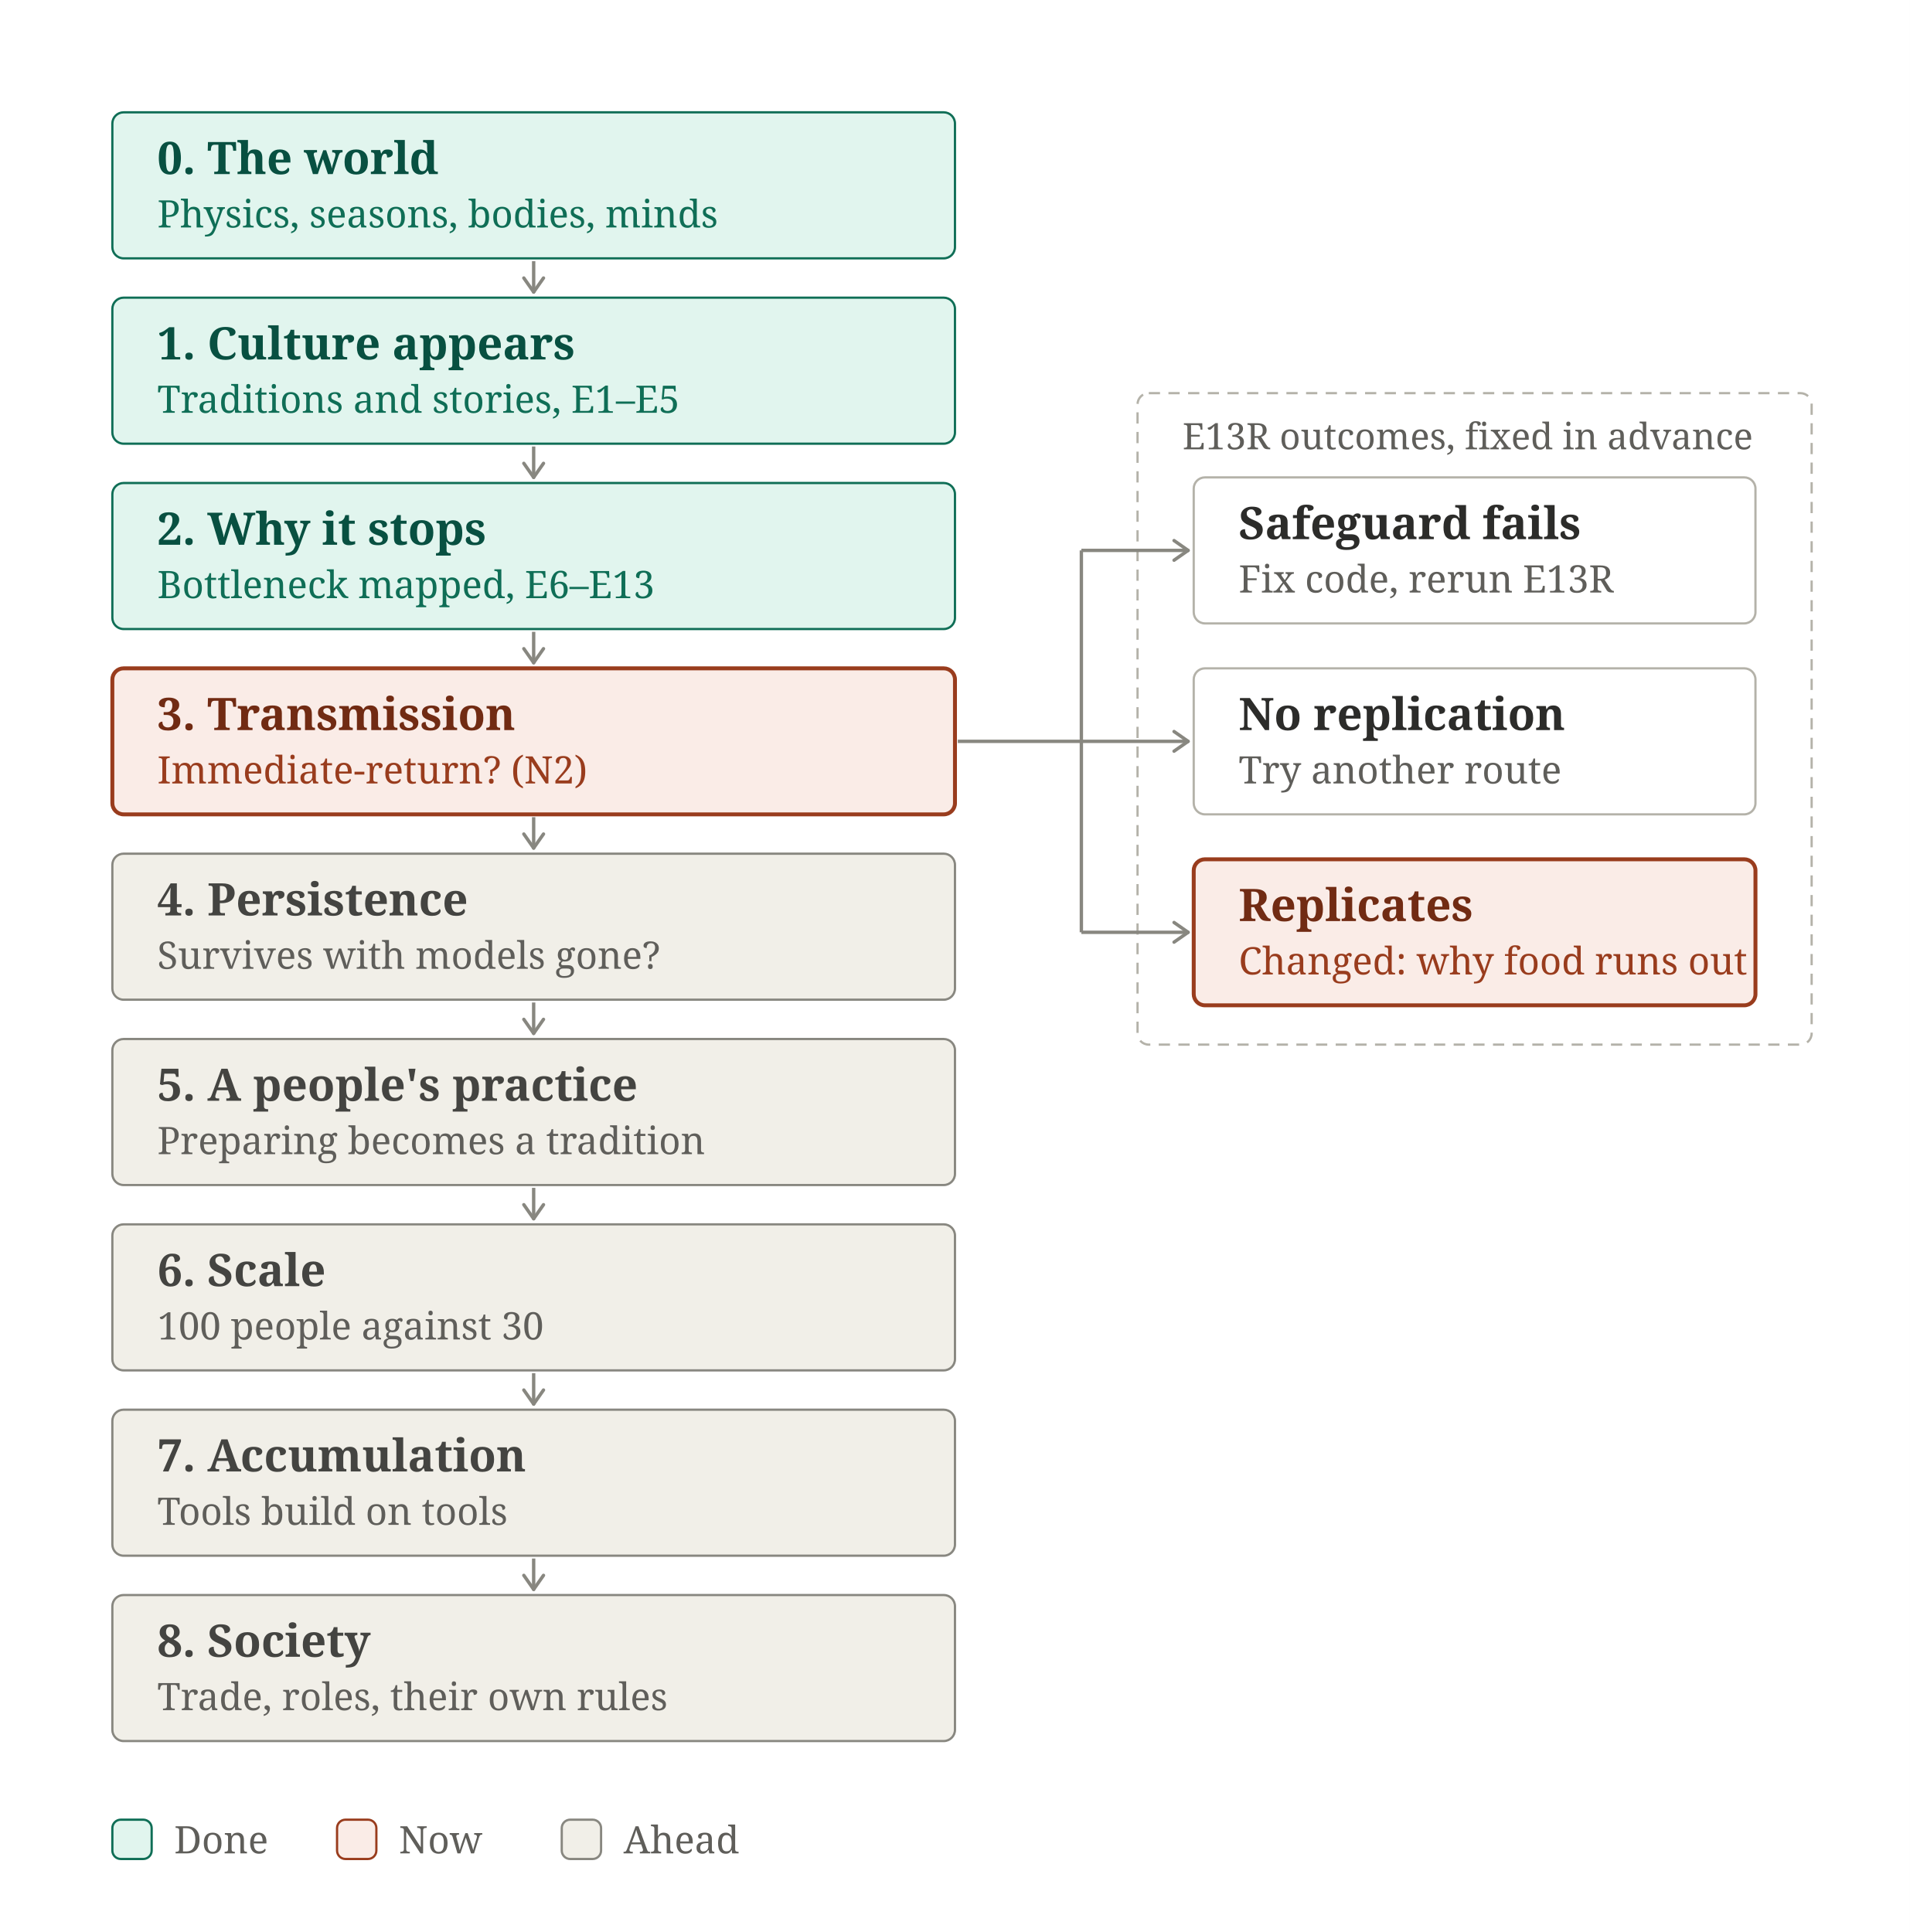
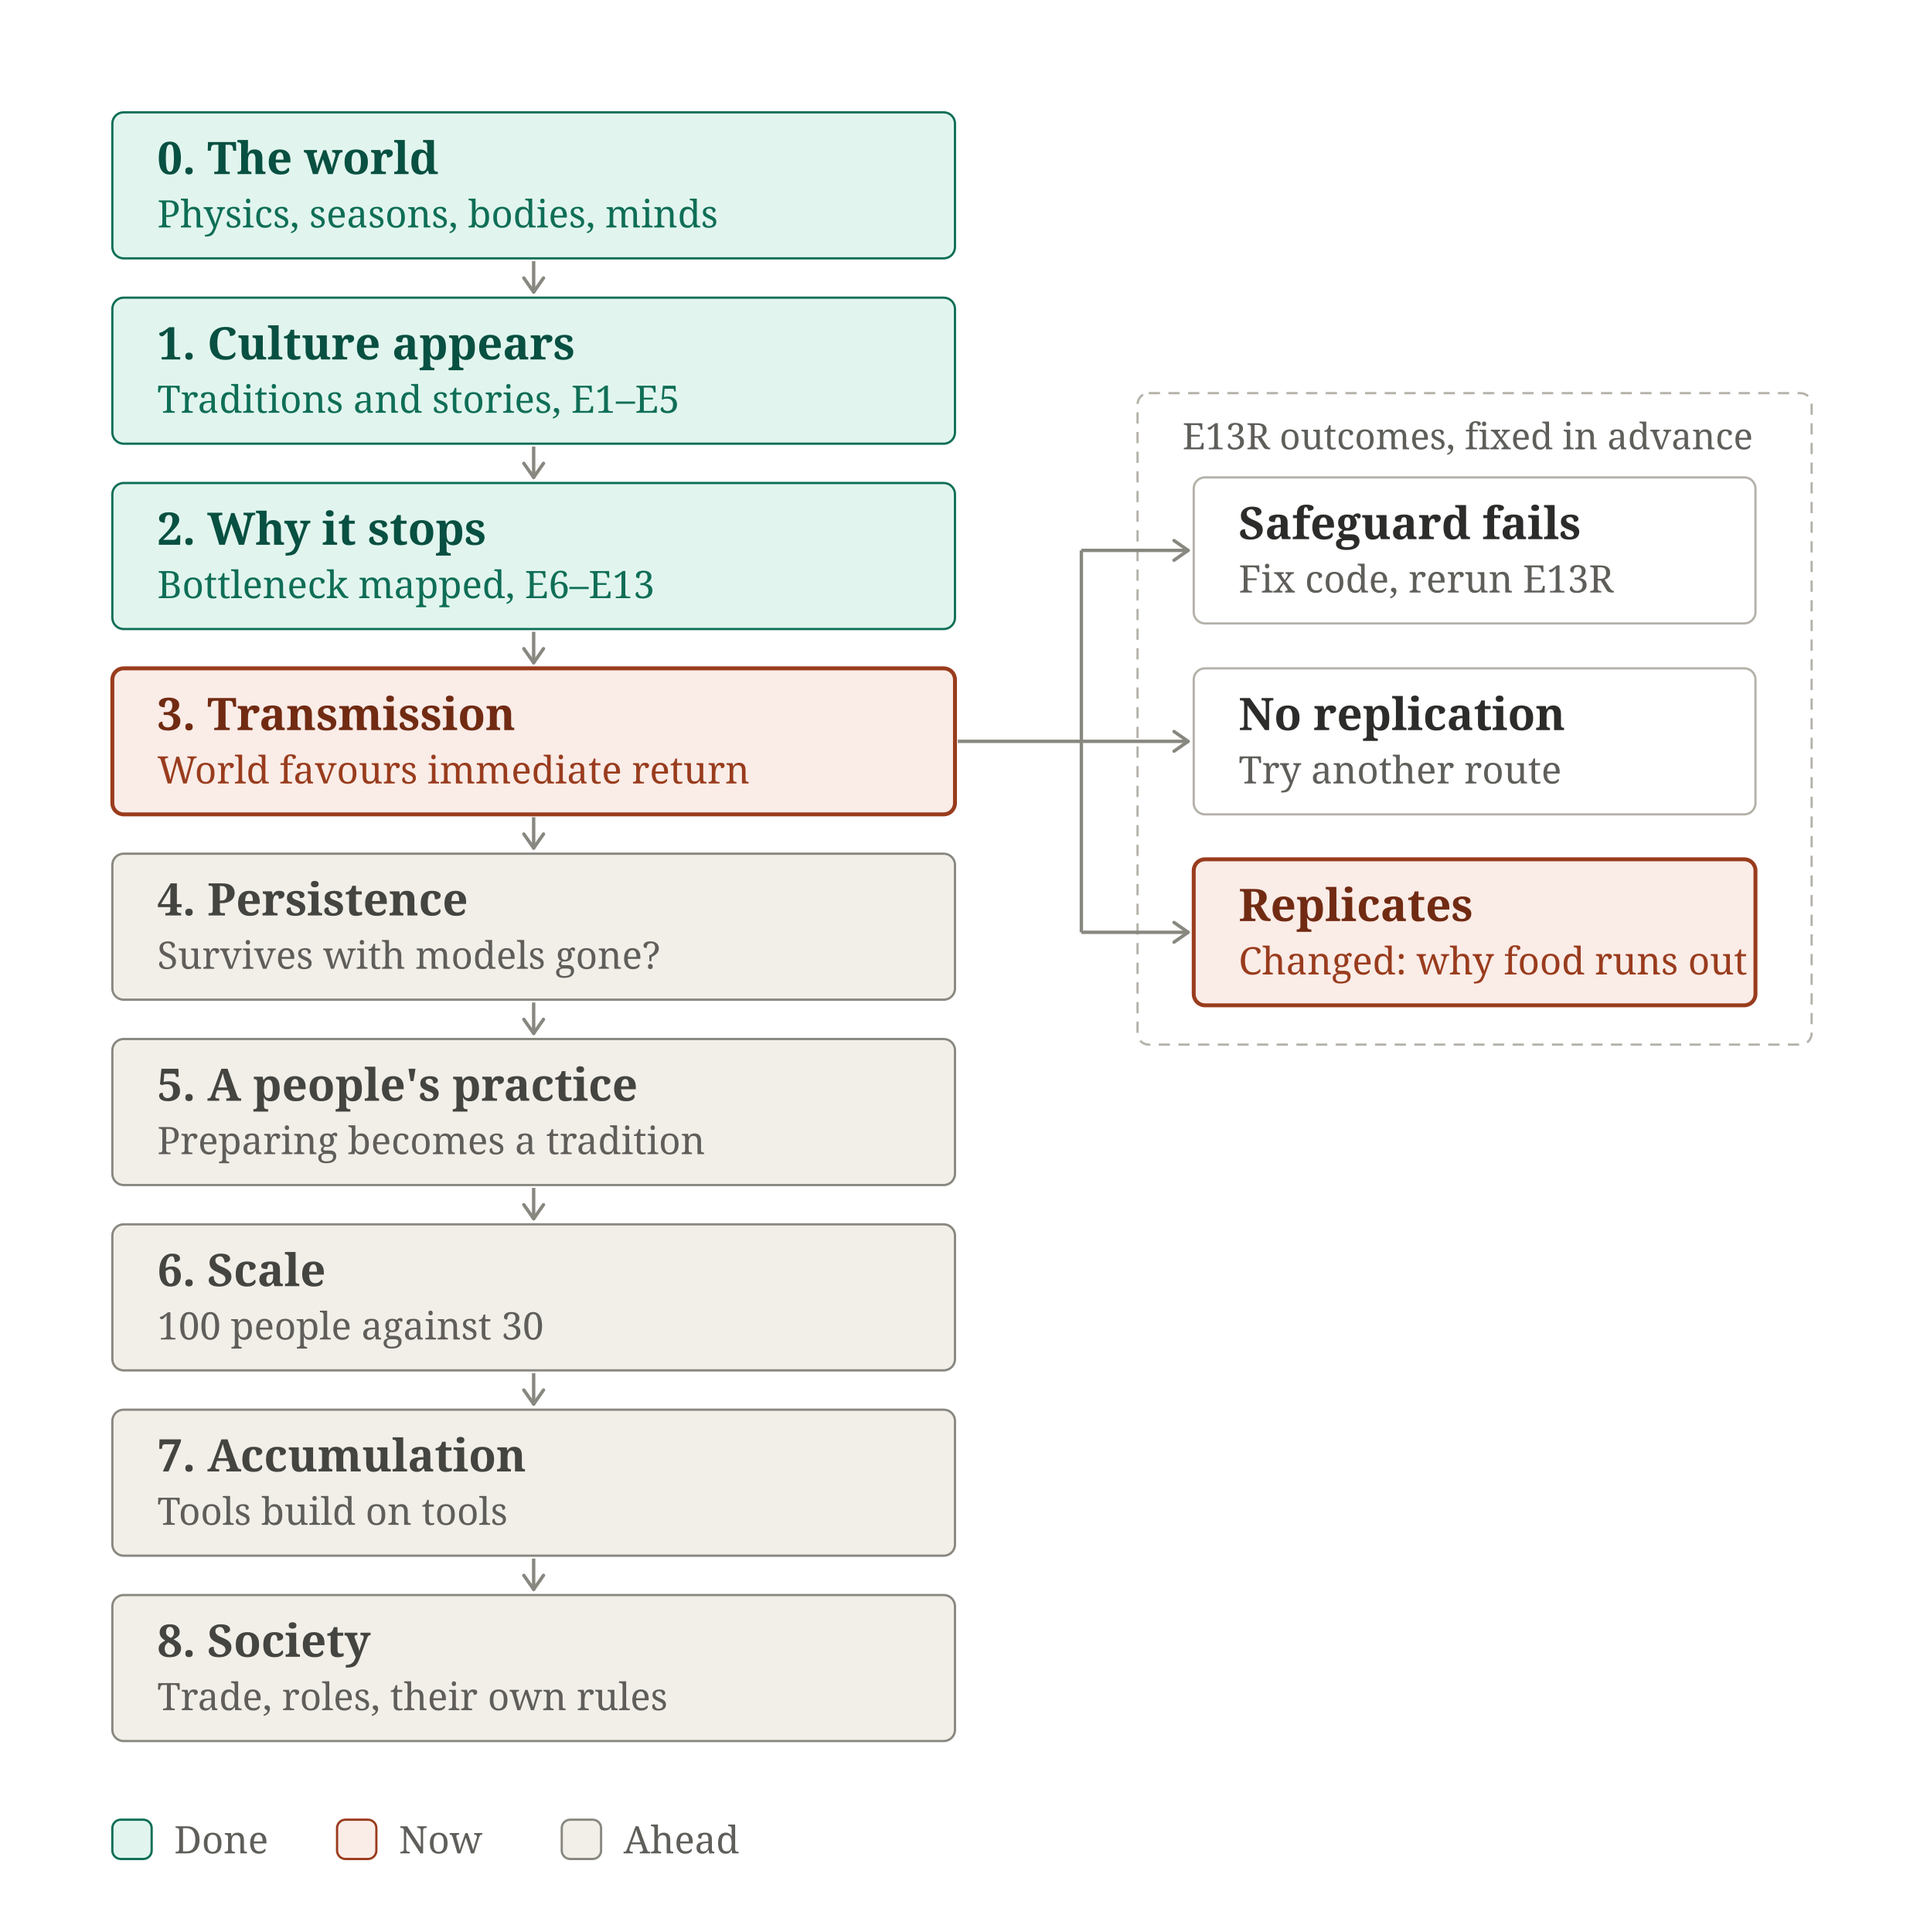
<svg xmlns="http://www.w3.org/2000/svg" width="680" height="688" viewBox="0 0 680 688" font-family="Garamond, Georgia, serif" role="img">
  <rect width="680" height="688" fill="#FFFFFF" />
  <rect x="405" y="140" width="240" height="232" rx="4" fill="none" stroke="#B4B2A9" stroke-width="0.8" stroke-dasharray="4 3" />
  <text x="421" y="160" font-size="13" fill="#5F5E5A">E13R outcomes, fixed in advance</text>
  <line x1="190" y1="93" x2="190" y2="104" stroke="#888780" stroke-width="1.2" />
  <line x1="186.5" y1="99.0" x2="190" y2="104" stroke="#888780" stroke-width="1.2" stroke-linecap="round" />
  <line x1="193.5" y1="99.0" x2="190" y2="104" stroke="#888780" stroke-width="1.2" stroke-linecap="round" />
  <line x1="190" y1="159" x2="190" y2="170" stroke="#888780" stroke-width="1.2" />
  <line x1="186.5" y1="165.0" x2="190" y2="170" stroke="#888780" stroke-width="1.2" stroke-linecap="round" />
  <line x1="193.5" y1="165.0" x2="190" y2="170" stroke="#888780" stroke-width="1.2" stroke-linecap="round" />
  <line x1="190" y1="225" x2="190" y2="236" stroke="#888780" stroke-width="1.2" />
  <line x1="186.5" y1="231.0" x2="190" y2="236" stroke="#888780" stroke-width="1.2" stroke-linecap="round" />
  <line x1="193.5" y1="231.0" x2="190" y2="236" stroke="#888780" stroke-width="1.2" stroke-linecap="round" />
  <line x1="190" y1="291" x2="190" y2="302" stroke="#888780" stroke-width="1.2" />
  <line x1="186.5" y1="297.0" x2="190" y2="302" stroke="#888780" stroke-width="1.2" stroke-linecap="round" />
  <line x1="193.5" y1="297.0" x2="190" y2="302" stroke="#888780" stroke-width="1.2" stroke-linecap="round" />
  <line x1="190" y1="357" x2="190" y2="368" stroke="#888780" stroke-width="1.2" />
  <line x1="186.5" y1="363.0" x2="190" y2="368" stroke="#888780" stroke-width="1.2" stroke-linecap="round" />
  <line x1="193.5" y1="363.0" x2="190" y2="368" stroke="#888780" stroke-width="1.2" stroke-linecap="round" />
  <line x1="190" y1="423" x2="190" y2="434" stroke="#888780" stroke-width="1.2" />
  <line x1="186.5" y1="429.0" x2="190" y2="434" stroke="#888780" stroke-width="1.2" stroke-linecap="round" />
  <line x1="193.5" y1="429.0" x2="190" y2="434" stroke="#888780" stroke-width="1.2" stroke-linecap="round" />
  <line x1="190" y1="489" x2="190" y2="500" stroke="#888780" stroke-width="1.2" />
  <line x1="186.5" y1="495.0" x2="190" y2="500" stroke="#888780" stroke-width="1.2" stroke-linecap="round" />
  <line x1="193.5" y1="495.0" x2="190" y2="500" stroke="#888780" stroke-width="1.2" stroke-linecap="round" />
  <line x1="190" y1="555" x2="190" y2="566" stroke="#888780" stroke-width="1.2" />
  <line x1="186.5" y1="561.0" x2="190" y2="566" stroke="#888780" stroke-width="1.2" stroke-linecap="round" />
  <line x1="193.5" y1="561.0" x2="190" y2="566" stroke="#888780" stroke-width="1.2" stroke-linecap="round" />
  <line x1="341" y1="264" x2="385" y2="264" stroke="#888780" stroke-width="1.2" />
  <line x1="385" y1="196" x2="385" y2="332" stroke="#888780" stroke-width="1.2" />
  <line x1="385" y1="196" x2="423" y2="196" stroke="#888780" stroke-width="1.2" />
  <line x1="418.0" y1="199.5" x2="423" y2="196" stroke="#888780" stroke-width="1.2" stroke-linecap="round" />
  <line x1="418.0" y1="192.5" x2="423" y2="196" stroke="#888780" stroke-width="1.2" stroke-linecap="round" />
  <line x1="385" y1="264" x2="423" y2="264" stroke="#888780" stroke-width="1.2" />
  <line x1="418.0" y1="267.5" x2="423" y2="264" stroke="#888780" stroke-width="1.2" stroke-linecap="round" />
  <line x1="418.0" y1="260.5" x2="423" y2="264" stroke="#888780" stroke-width="1.2" stroke-linecap="round" />
  <line x1="385" y1="332" x2="423" y2="332" stroke="#888780" stroke-width="1.2" />
  <line x1="418.0" y1="335.5" x2="423" y2="332" stroke="#888780" stroke-width="1.2" stroke-linecap="round" />
  <line x1="418.0" y1="328.5" x2="423" y2="332" stroke="#888780" stroke-width="1.2" stroke-linecap="round" />
  <rect x="40" y="40" width="300" height="52" rx="4" fill="#E1F5EE" stroke="#0F6E56" stroke-width="0.8" />
  <text x="56" y="62" font-size="16" font-weight="bold" fill="#085041">0. The world</text>
  <text x="56" y="81" font-size="13.5" fill="#0F6E56">Physics, seasons, bodies, minds</text>
  <rect x="40" y="106" width="300" height="52" rx="4" fill="#E1F5EE" stroke="#0F6E56" stroke-width="0.8" />
  <text x="56" y="128" font-size="16" font-weight="bold" fill="#085041">1. Culture appears</text>
  <text x="56" y="147" font-size="13.5" fill="#0F6E56">Traditions and stories, E1–E5</text>
  <rect x="40" y="172" width="300" height="52" rx="4" fill="#E1F5EE" stroke="#0F6E56" stroke-width="0.8" />
  <text x="56" y="194" font-size="16" font-weight="bold" fill="#085041">2. Why it stops</text>
  <text x="56" y="213" font-size="13.5" fill="#0F6E56">Bottleneck mapped, E6–E13</text>
  <rect x="40" y="238" width="300" height="52" rx="4" fill="#FAECE7" stroke="#993C1D" stroke-width="1.4" />
  <text x="56" y="260" font-size="16" font-weight="bold" fill="#712B13">3. Transmission</text>
-   <text x="56" y="279" font-size="13.5" fill="#993C1D">Immediate-return? (N2)</text>
+   <text x="56" y="279" font-size="13.5" fill="#993C1D">World favours immediate return</text>
  <rect x="40" y="304" width="300" height="52" rx="4" fill="#F1EFE8" stroke="#888780" stroke-width="0.8" />
  <text x="56" y="326" font-size="16" font-weight="bold" fill="#444441">4. Persistence</text>
  <text x="56" y="345" font-size="13.5" fill="#5F5E5A">Survives with models gone?</text>
  <rect x="40" y="370" width="300" height="52" rx="4" fill="#F1EFE8" stroke="#888780" stroke-width="0.8" />
  <text x="56" y="392" font-size="16" font-weight="bold" fill="#444441">5. A people's practice</text>
  <text x="56" y="411" font-size="13.5" fill="#5F5E5A">Preparing becomes a tradition</text>
  <rect x="40" y="436" width="300" height="52" rx="4" fill="#F1EFE8" stroke="#888780" stroke-width="0.8" />
  <text x="56" y="458" font-size="16" font-weight="bold" fill="#444441">6. Scale</text>
  <text x="56" y="477" font-size="13.5" fill="#5F5E5A">100 people against 30</text>
  <rect x="40" y="502" width="300" height="52" rx="4" fill="#F1EFE8" stroke="#888780" stroke-width="0.8" />
  <text x="56" y="524" font-size="16" font-weight="bold" fill="#444441">7. Accumulation</text>
  <text x="56" y="543" font-size="13.5" fill="#5F5E5A">Tools build on tools</text>
  <rect x="40" y="568" width="300" height="52" rx="4" fill="#F1EFE8" stroke="#888780" stroke-width="0.8" />
  <text x="56" y="590" font-size="16" font-weight="bold" fill="#444441">8. Society</text>
  <text x="56" y="609" font-size="13.5" fill="#5F5E5A">Trade, roles, their own rules</text>
  <rect x="425" y="170" width="200" height="52" rx="4" fill="#FFFFFF" stroke="#B4B2A9" stroke-width="0.8" />
  <text x="441" y="192" font-size="16" font-weight="bold" fill="#2C2C2A">Safeguard fails</text>
  <text x="441" y="211" font-size="13.5" fill="#5F5E5A">Fix code, rerun E13R</text>
  <rect x="425" y="238" width="200" height="52" rx="4" fill="#FFFFFF" stroke="#B4B2A9" stroke-width="0.8" />
  <text x="441" y="260" font-size="16" font-weight="bold" fill="#2C2C2A">No replication</text>
  <text x="441" y="279" font-size="13.5" fill="#5F5E5A">Try another route</text>
  <rect x="425" y="306" width="200" height="52" rx="4" fill="#FAECE7" stroke="#993C1D" stroke-width="1.4" />
  <text x="441" y="328" font-size="16" font-weight="bold" fill="#712B13">Replicates</text>
  <text x="441" y="347" font-size="13.5" fill="#993C1D">Changed: why food runs out</text>
  <rect x="40" y="648" width="14" height="14" rx="3" fill="#E1F5EE" stroke="#0F6E56" stroke-width="0.8" />
  <text x="62" y="660" font-size="13.5" fill="#5F5E5A">Done</text>
  <rect x="120" y="648" width="14" height="14" rx="3" fill="#FAECE7" stroke="#993C1D" stroke-width="0.8" />
  <text x="142" y="660" font-size="13.5" fill="#5F5E5A">Now</text>
  <rect x="200" y="648" width="14" height="14" rx="3" fill="#F1EFE8" stroke="#888780" stroke-width="0.8" />
  <text x="222" y="660" font-size="13.5" fill="#5F5E5A">Ahead</text>
</svg>
